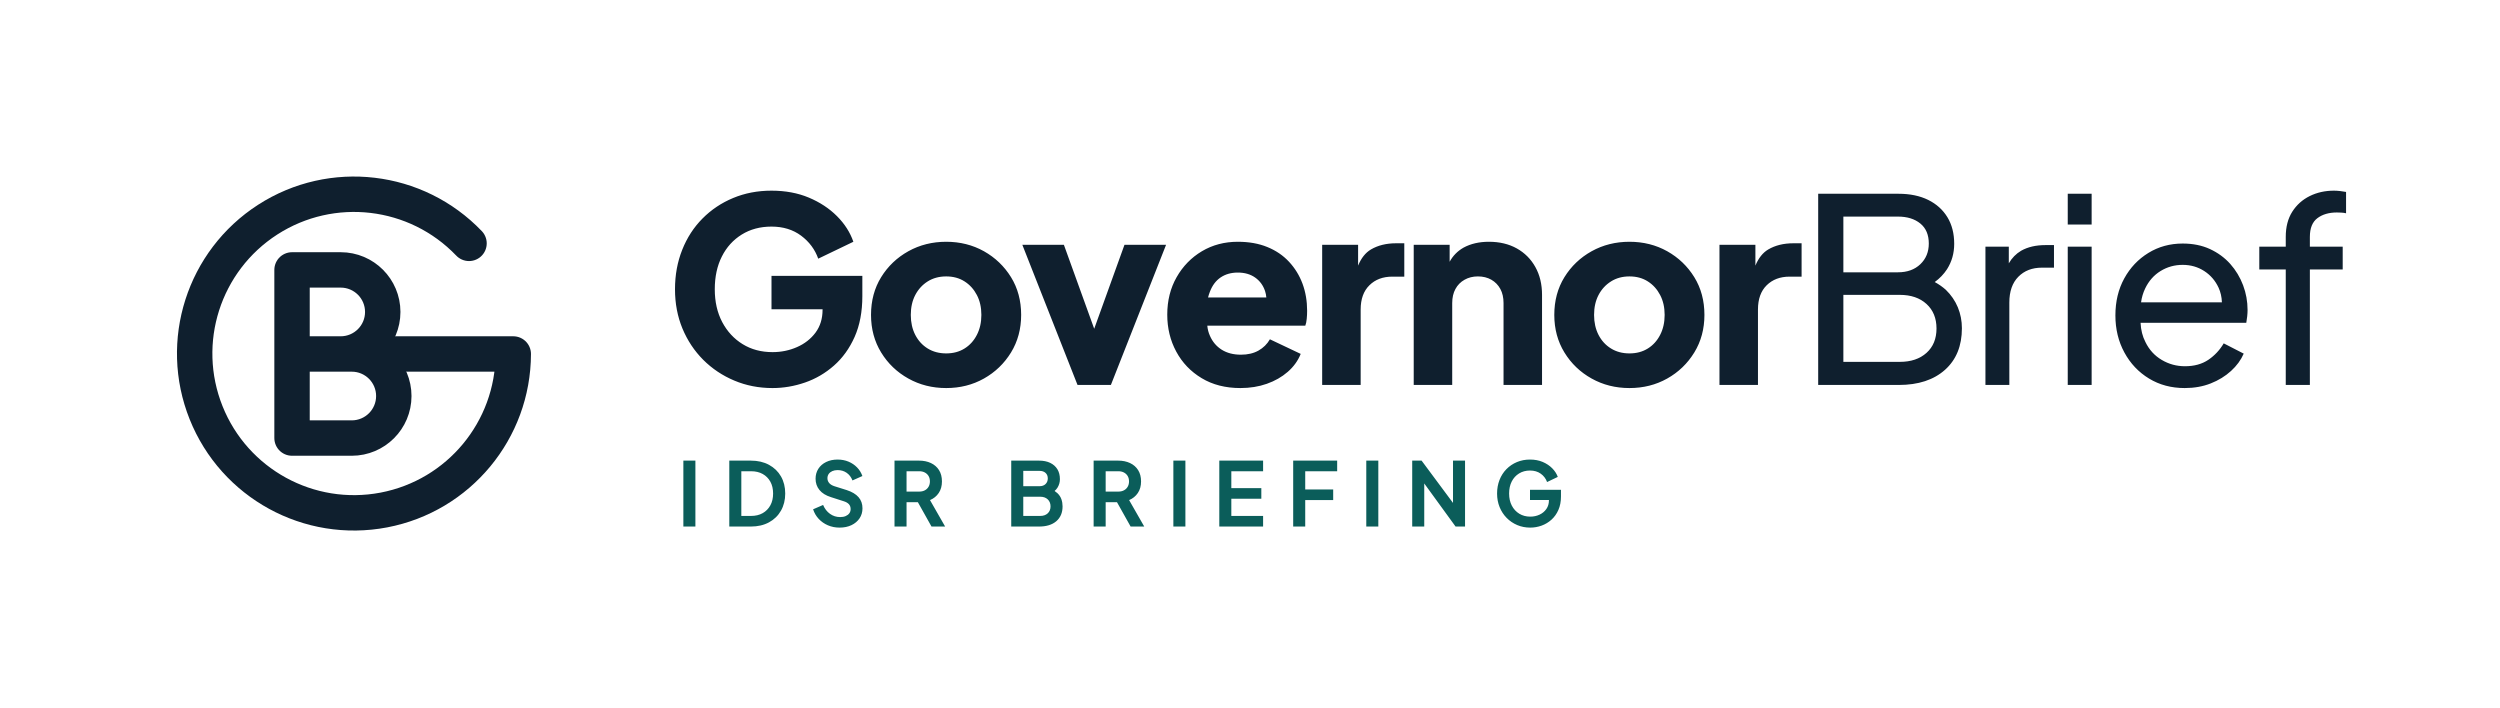
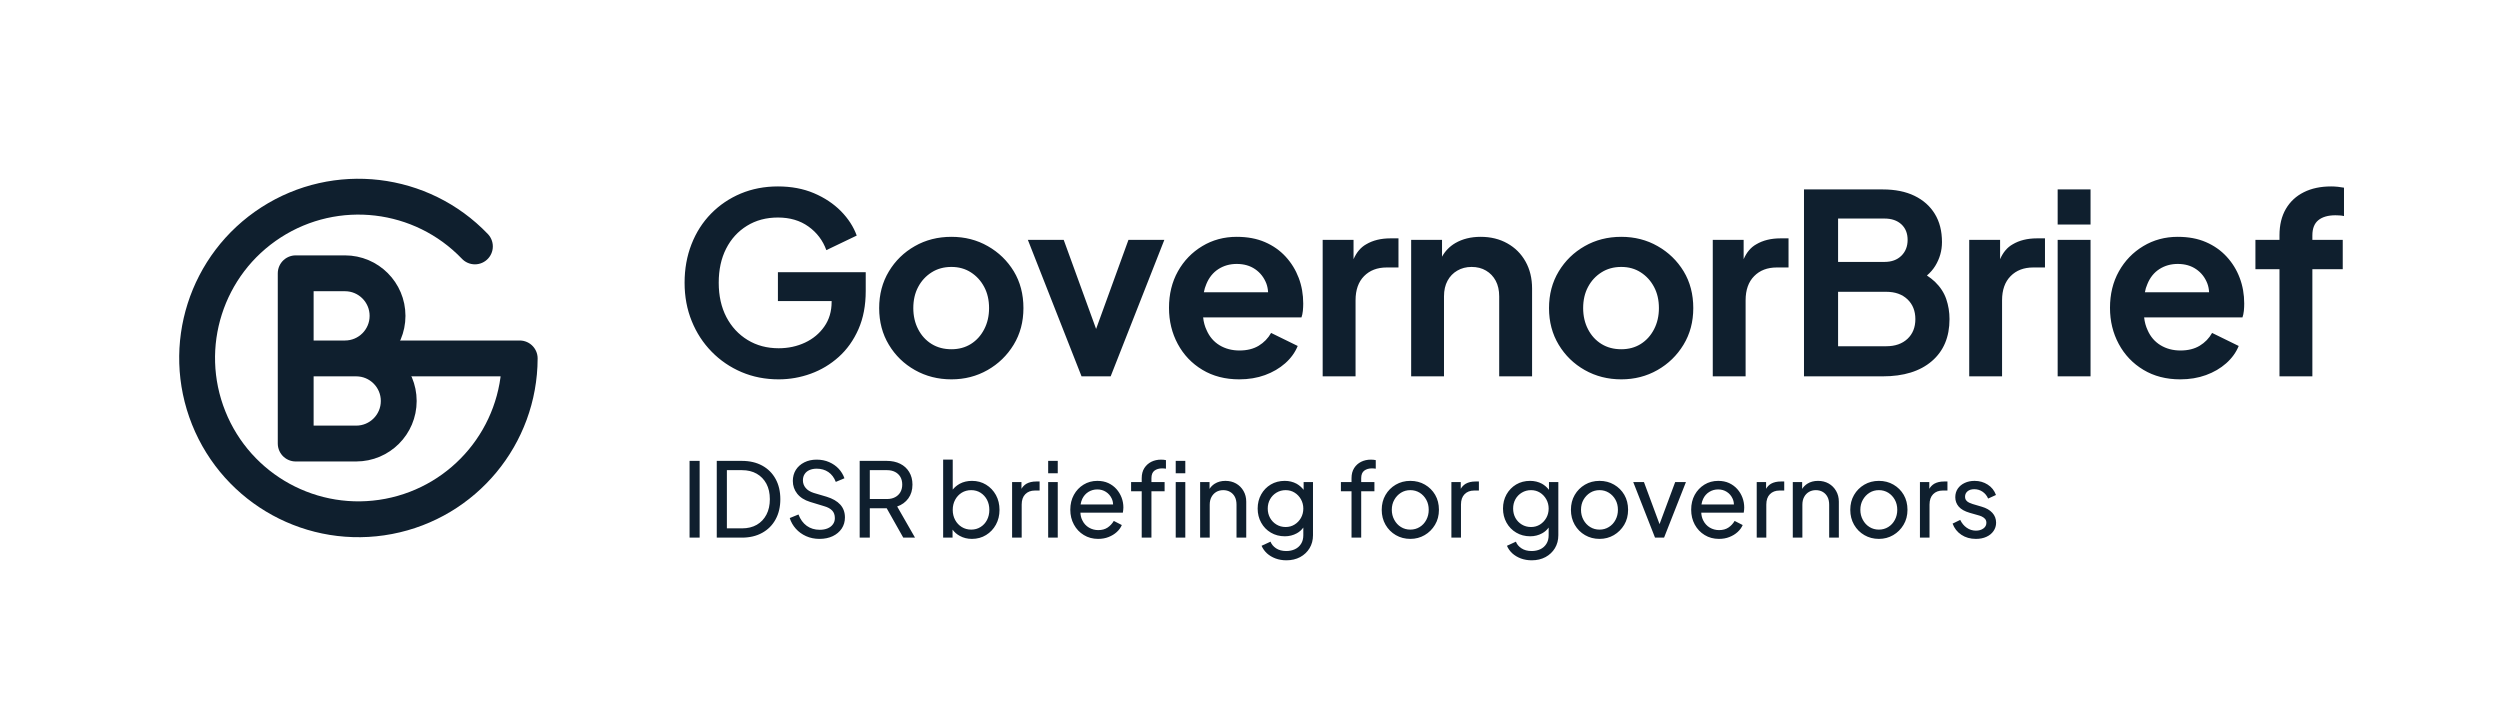
- <svg xmlns="http://www.w3.org/2000/svg" role="img" aria-label="GovernorBrief – IDSR Briefing" width="565" height="160" viewBox="0 0 565 160">
+ <svg xmlns="http://www.w3.org/2000/svg" role="img" aria-label="GovernorBrief – IDSR briefing for governors" width="558" height="160" viewBox="0 0 558 160">
  <g transform="translate(30 30)">
    <path d="M76,25 A36,36 0 1 0 86,50 L57,50" fill="none" stroke="#0f1f2e" stroke-width="8" stroke-linecap="round" stroke-linejoin="round" />
    <path d="M36,31 V69 M36,31 H47 a9.5,9.5 0 0 1 0,19 H36 M47,50 H49.5 a9.5,9.5 0 0 1 0,19 H36" fill="none" stroke="#0f1f2e" stroke-width="8" stroke-linecap="round" stroke-linejoin="round" />
  </g>
-   <path d="M174.59 87.7L174.59 87.7Q169.95 87.7 165.95 86.01Q161.95 84.33 158.93 81.32Q155.92 78.3 154.23 74.24Q152.55 70.18 152.55 65.37Q152.55 60.55 154.18 56.46Q155.8 52.37 158.76 49.39Q161.72 46.4 165.69 44.75Q169.66 43.09 174.36 43.09Q179.06 43.09 182.8 44.66Q186.54 46.23 189.15 48.84Q191.76 51.45 192.86 54.64L192.86 54.64L184.92 58.46Q183.81 55.33 181.06 53.27Q178.3 51.21 174.36 51.21L174.36 51.21Q170.53 51.21 167.63 53.01Q164.73 54.81 163.14 57.97Q161.54 61.13 161.54 65.37Q161.54 69.6 163.22 72.79Q164.91 75.98 167.84 77.78Q170.76 79.58 174.59 79.58L174.59 79.58Q177.55 79.58 180.13 78.44Q182.71 77.31 184.31 75.17Q185.9 73.02 185.9 70.01L185.9 70.01L185.9 69.89L174.36 69.89L174.36 62.35L194.89 62.35L194.89 66.93Q194.89 72.21 193.15 76.13Q191.41 80.04 188.48 82.62Q185.55 85.2 181.93 86.45Q178.3 87.7 174.59 87.7M213.84 87.7L213.84 87.7Q209.14 87.7 205.29 85.55Q201.43 83.4 199.14 79.66Q196.85 75.92 196.85 71.17L196.85 71.17Q196.85 66.35 199.14 62.64Q201.43 58.93 205.29 56.78Q209.14 54.64 213.84 54.64L213.84 54.64Q218.54 54.64 222.37 56.78Q226.19 58.93 228.49 62.64Q230.78 66.35 230.78 71.17L230.78 71.17Q230.78 75.92 228.49 79.66Q226.19 83.4 222.37 85.55Q218.54 87.7 213.84 87.7M213.84 79.87L213.84 79.87Q216.22 79.87 217.99 78.76Q219.76 77.66 220.77 75.69Q221.79 73.72 221.79 71.17L221.79 71.17Q221.79 68.61 220.77 66.67Q219.76 64.73 217.99 63.6Q216.22 62.47 213.84 62.47L213.84 62.47Q211.46 62.47 209.66 63.6Q207.87 64.73 206.85 66.67Q205.84 68.61 205.84 71.17L205.84 71.17Q205.84 73.72 206.85 75.69Q207.87 77.66 209.66 78.76Q211.46 79.87 213.84 79.87M251.06 87L243.52 87L231.05 55.33L240.44 55.33L247.29 74.3L254.13 55.33L263.53 55.33L251.06 87M280.33 87.7L280.33 87.7Q275.28 87.7 271.57 85.46Q267.86 83.23 265.83 79.46Q263.8 75.69 263.8 71.11L263.8 71.11Q263.8 66.35 265.92 62.64Q268.03 58.93 271.63 56.78Q275.23 54.64 279.75 54.64L279.75 54.64Q283.52 54.64 286.42 55.83Q289.32 57.01 291.32 59.16Q293.32 61.31 294.37 64.12Q295.41 66.93 295.41 70.24L295.41 70.24Q295.41 71.17 295.32 72.06Q295.24 72.96 295 73.6L295 73.6L272.85 73.6Q272.96 74.82 273.43 75.86L273.43 75.86Q274.3 77.89 276.1 79.03Q277.89 80.16 280.45 80.16L280.45 80.16Q282.77 80.16 284.42 79.23Q286.07 78.3 287 76.68L287 76.68L293.96 79.98Q293.03 82.3 291.03 84.04Q289.03 85.78 286.3 86.74Q283.58 87.7 280.33 87.7M273.02 67.22L273.02 67.22L286.19 67.22Q286.13 66.47 285.9 65.77L285.9 65.77Q285.26 63.86 283.67 62.73Q282.07 61.6 279.75 61.6L279.75 61.6Q277.49 61.6 275.86 62.7Q274.24 63.8 273.43 65.95L273.43 65.95Q273.2 66.53 273.02 67.22M307.51 87L298.81 87L298.81 55.33L306.93 55.33L306.93 60.03Q307.98 57.48 309.83 56.38L309.83 56.38Q312.21 54.98 315.52 54.98L315.52 54.98L317.37 54.98L317.37 62.52L314.65 62.52Q311.46 62.52 309.49 64.47Q307.51 66.41 307.51 69.95L307.51 69.95L307.51 87M328.2 87L319.5 87L319.5 55.33L327.62 55.33L327.62 59.16Q328.72 57.13 330.75 55.97L330.75 55.97Q333.19 54.64 336.5 54.64L336.5 54.64Q340.09 54.64 342.79 56.14Q345.49 57.65 346.99 60.35Q348.5 63.05 348.5 66.64L348.5 66.64L348.5 87L339.8 87L339.8 68.5Q339.8 66.64 339.08 65.31Q338.35 63.97 337.05 63.22Q335.74 62.47 334 62.47L334 62.47Q332.32 62.47 330.99 63.22Q329.65 63.97 328.93 65.31Q328.2 66.64 328.2 68.5L328.2 68.5L328.2 87M368.26 87.7L368.26 87.7Q363.56 87.7 359.71 85.55Q355.85 83.4 353.56 79.66Q351.27 75.92 351.27 71.17L351.27 71.17Q351.27 66.35 353.56 62.64Q355.85 58.93 359.71 56.78Q363.56 54.64 368.26 54.64L368.26 54.64Q372.96 54.64 376.79 56.78Q380.62 58.93 382.91 62.64Q385.2 66.35 385.2 71.17L385.2 71.17Q385.2 75.92 382.91 79.66Q380.62 83.4 376.79 85.55Q372.96 87.7 368.26 87.7M368.26 79.87L368.26 79.87Q370.64 79.87 372.41 78.76Q374.18 77.66 375.19 75.69Q376.21 73.72 376.21 71.17L376.21 71.17Q376.21 68.61 375.19 66.67Q374.18 64.73 372.41 63.6Q370.64 62.47 368.26 62.47L368.26 62.47Q365.88 62.47 364.09 63.6Q362.29 64.73 361.27 66.67Q360.26 68.61 360.26 71.17L360.26 71.17Q360.26 73.72 361.27 75.69Q362.29 77.66 364.09 78.76Q365.88 79.87 368.26 79.87M397.3 87L388.6 87L388.6 55.33L396.72 55.33L396.72 60.03Q397.77 57.48 399.62 56.38L399.62 56.38Q402 54.98 405.31 54.98L405.31 54.98L407.16 54.98L407.16 62.52L404.44 62.52Q401.25 62.52 399.27 64.47Q397.3 66.41 397.3 69.95L397.3 69.95L397.3 87M429.13 87L410.91 87L410.91 43.79L429.07 43.79Q432.95 43.79 435.77 45.18Q438.58 46.57 440.12 49.1Q441.65 51.62 441.65 55.1L441.65 55.1Q441.65 58.29 440.03 60.84L440.03 60.84Q438.93 62.52 437.25 63.74L437.25 63.74Q438.64 64.5 439.74 65.48L439.74 65.48Q441.54 67.22 442.47 69.45Q443.39 71.69 443.39 74.18L443.39 74.18Q443.39 80.16 439.57 83.58Q435.74 87 429.13 87L429.13 87M416.6 66.64L416.6 81.78L429.36 81.78Q433.13 81.78 435.39 79.75Q437.65 77.72 437.65 74.24Q437.65 70.76 435.39 68.7Q433.13 66.64 429.36 66.64L429.36 66.64L416.6 66.64M416.6 48.95L416.6 61.54L428.95 61.54Q432.08 61.54 434 59.71Q435.91 57.88 435.91 55.04L435.91 55.04Q435.91 52.08 434 50.52Q432.08 48.95 428.95 48.95L428.95 48.95L416.6 48.95M454.11 87L448.71 87L448.71 55.74L453.99 55.74L453.99 59.51Q455.03 57.71 456.77 56.67L456.77 56.67Q459.04 55.39 462.28 55.39L462.28 55.39L464.2 55.39L464.2 60.49L461.47 60.49Q458.17 60.49 456.14 62.55Q454.11 64.61 454.11 68.38L454.11 68.38L454.11 87M472.71 87L467.31 87L467.31 55.74L472.71 55.74L472.71 87M472.71 50.75L467.31 50.75L467.31 43.79L472.71 43.79L472.71 50.75M493.74 87.7L493.74 87.7Q489.22 87.7 485.68 85.55Q482.14 83.4 480.11 79.66Q478.08 75.92 478.08 71.28L478.08 71.28Q478.08 66.58 480.08 62.93Q482.08 59.28 485.54 57.16Q488.99 55.04 493.28 55.04L493.28 55.04Q496.76 55.04 499.46 56.29Q502.15 57.54 504.04 59.65Q505.92 61.77 506.94 64.47Q507.95 67.16 507.95 70.06L507.95 70.06Q507.95 70.7 507.87 71.48Q507.78 72.27 507.66 72.96L507.66 72.96L483.77 72.96Q483.88 75.4 484.87 77.31L484.87 77.31Q486.14 79.92 488.55 81.34Q490.96 82.77 493.8 82.77L493.8 82.77Q496.93 82.77 499.08 81.32Q501.22 79.87 502.56 77.6L502.56 77.6L507.08 79.92Q506.15 82.07 504.21 83.84Q502.27 85.61 499.63 86.65Q496.99 87.7 493.74 87.7M483.88 68.32L483.88 68.32L502.15 68.32Q502.09 66.53 501.4 65.02L501.4 65.02Q500.3 62.64 498.15 61.25Q496 59.86 493.28 59.86Q490.55 59.86 488.29 61.25Q486.03 62.64 484.81 65.19L484.81 65.19Q484.11 66.64 483.88 68.32M522.03 87L516.58 87L516.58 60.9L510.6 60.9L510.6 55.74L516.58 55.74L516.58 53.53Q516.58 50.17 518.05 47.85Q519.53 45.53 522 44.31Q524.46 43.09 527.48 43.09L527.48 43.09Q528.12 43.09 528.9 43.18Q529.68 43.27 530.21 43.38L530.21 43.38L530.21 48.2Q529.74 48.08 529.1 48.05Q528.47 48.02 528.12 48.02L528.12 48.02Q525.45 48.02 523.74 49.3Q522.03 50.58 522.03 53.53L522.03 53.53L522.03 55.74L529.45 55.74L529.45 60.9L522.03 60.9L522.03 87" fill="#0f1f2e" />
-   <path d="M157.16 119L154.44 119L154.44 104.1L157.16 104.1L157.16 119M169.68 119L164.82 119L164.82 104.1L169.68 104.1Q172.04 104.1 173.79 105.05Q175.54 106 176.5 107.67Q177.46 109.34 177.46 111.54L177.46 111.54Q177.46 113.72 176.5 115.41Q175.54 117.1 173.79 118.05Q172.04 119 169.68 119L169.68 119M167.54 106.5L167.54 116.6L169.74 116.6Q171.26 116.6 172.37 115.97Q173.48 115.34 174.1 114.21Q174.72 113.08 174.72 111.54L174.72 111.54Q174.72 109.98 174.1 108.86Q173.48 107.74 172.37 107.12Q171.26 106.5 169.74 106.5L169.74 106.5L167.54 106.5M189.74 119.24L189.74 119.24Q188.32 119.24 187.11 118.72Q185.9 118.2 185.03 117.27Q184.16 116.34 183.76 115.1L183.76 115.1L186.02 114.12Q186.56 115.4 187.58 116.13Q188.6 116.86 189.88 116.86L189.88 116.86Q190.6 116.86 191.13 116.63Q191.66 116.4 191.95 116Q192.24 115.6 192.24 115.04L192.24 115.04Q192.24 114.38 191.85 113.95Q191.46 113.52 190.68 113.28L190.68 113.28L187.82 112.36Q186.08 111.82 185.2 110.74Q184.32 109.66 184.32 108.2L184.32 108.2Q184.32 106.92 184.95 105.94Q185.58 104.96 186.71 104.41Q187.84 103.86 189.3 103.86L189.3 103.86Q190.64 103.86 191.76 104.33Q192.88 104.8 193.69 105.63Q194.5 106.46 194.9 107.58L194.9 107.58L192.66 108.58Q192.22 107.46 191.34 106.85Q190.46 106.24 189.3 106.24L189.3 106.24Q188.62 106.24 188.1 106.47Q187.58 106.7 187.29 107.11Q187 107.52 187 108.08L187 108.08Q187 108.7 187.4 109.17Q187.8 109.64 188.62 109.9L188.62 109.9L191.36 110.76Q193.14 111.34 194.03 112.36Q194.92 113.38 194.92 114.88L194.92 114.88Q194.92 116.16 194.26 117.14Q193.6 118.12 192.44 118.68Q191.28 119.24 189.74 119.24M204.88 119L202.16 119L202.16 104.1L207.7 104.1Q209.22 104.1 210.39 104.65Q211.56 105.2 212.22 106.25Q212.88 107.3 212.88 108.8L212.88 108.8Q212.88 110.34 212.15 111.42Q211.42 112.5 210.18 113.02L210.18 113.02L213.6 119L210.52 119L207.44 113.5L204.88 113.5L204.88 119M204.88 106.5L204.88 111.1L207.74 111.1Q208.48 111.1 209.02 110.81Q209.56 110.52 209.86 110Q210.16 109.48 210.16 108.8L210.16 108.8Q210.16 108.1 209.86 107.59Q209.56 107.08 209.02 106.79Q208.48 106.5 207.74 106.5L207.74 106.5L204.88 106.5M234.82 119L228.54 119L228.54 104.1L234.82 104.1Q236.3 104.1 237.35 104.61Q238.4 105.12 238.97 106.05Q239.54 106.98 239.54 108.3L239.54 108.3Q239.54 109.32 239 110.2L239 110.2Q238.74 110.62 238.34 110.96L238.34 110.96Q238.7 111.2 238.98 111.46L238.98 111.46Q239.62 112.08 239.88 112.84Q240.14 113.6 240.14 114.44L240.14 114.44Q240.14 116.58 238.73 117.79Q237.32 119 234.82 119L234.82 119M231.26 112.26L231.26 116.6L235.1 116.6Q236.16 116.6 236.79 116.01Q237.42 115.42 237.42 114.44Q237.42 113.46 236.79 112.86Q236.16 112.26 235.1 112.26L235.1 112.26L231.26 112.26M231.26 106.42L231.26 109.88L234.96 109.88Q235.8 109.88 236.3 109.39Q236.8 108.9 236.8 108.12Q236.8 107.34 236.3 106.88Q235.8 106.42 234.96 106.42L234.96 106.42L231.26 106.42M249.88 119L247.16 119L247.16 104.1L252.7 104.1Q254.22 104.1 255.39 104.65Q256.56 105.2 257.22 106.25Q257.88 107.3 257.88 108.8L257.88 108.8Q257.88 110.34 257.15 111.42Q256.42 112.5 255.18 113.02L255.18 113.02L258.6 119L255.52 119L252.44 113.5L249.88 113.5L249.88 119M249.88 106.5L249.88 111.1L252.74 111.1Q253.48 111.1 254.02 110.81Q254.56 110.52 254.86 110Q255.16 109.48 255.16 108.8L255.16 108.8Q255.16 108.1 254.86 107.59Q254.56 107.08 254.02 106.79Q253.48 106.5 252.74 106.5L252.74 106.5L249.88 106.5M267.9 119L265.18 119L265.18 104.1L267.9 104.1L267.9 119M285.46 119L275.56 119L275.56 104.1L285.46 104.1L285.46 106.5L278.28 106.5L278.28 110.32L285.06 110.32L285.06 112.72L278.28 112.72L278.28 116.6L285.46 116.6L285.46 119M294.98 119L292.26 119L292.26 104.1L302.2 104.1L302.2 106.5L294.98 106.5L294.98 110.62L301.3 110.62L301.3 113.02L294.98 113.02L294.98 119M311.5 119L308.78 119L308.78 104.1L311.5 104.1L311.5 119M321.88 119L319.16 119L319.16 104.1L321.28 104.1L328.38 113.66L328.38 104.1L331.1 104.1L331.1 119L328.96 119L321.88 109.26L321.88 119M345.84 119.24L345.84 119.24Q344.24 119.24 342.88 118.66Q341.52 118.08 340.5 117.04Q339.48 116 338.91 114.6Q338.34 113.2 338.34 111.54Q338.34 109.88 338.89 108.47Q339.44 107.06 340.45 106.03Q341.46 105 342.82 104.43Q344.18 103.86 345.78 103.86Q347.38 103.86 348.65 104.4Q349.92 104.94 350.8 105.83Q351.68 106.72 352.06 107.78L352.06 107.78L349.64 108.94Q349.22 107.78 348.22 107.06Q347.22 106.34 345.78 106.34L345.78 106.34Q344.38 106.34 343.31 107Q342.24 107.66 341.65 108.82Q341.06 109.98 341.06 111.54Q341.06 113.1 341.67 114.27Q342.28 115.44 343.36 116.1Q344.44 116.76 345.84 116.76L345.84 116.76Q346.98 116.76 347.94 116.31Q348.9 115.86 349.48 115.03Q350.06 114.2 350.06 113.06L350.06 113.06L350.06 113L345.78 113L345.78 110.7L352.78 110.7L352.78 112.2Q352.78 113.92 352.2 115.24Q351.62 116.56 350.63 117.45Q349.64 118.34 348.4 118.79Q347.16 119.24 345.84 119.24" fill="#0b5d5a" />
+   <path d="M173.8 84.67L173.8 84.67Q169.32 84.67 165.51 83.05Q161.7 81.42 158.85 78.51Q155.99 75.6 154.4 71.68Q152.8 67.76 152.8 63.11Q152.8 58.46 154.34 54.52Q155.88 50.57 158.71 47.68Q161.54 44.8 165.34 43.2Q169.15 41.61 173.63 41.61Q178.11 41.61 181.67 43.12Q185.22 44.63 187.69 47.12Q190.15 49.62 191.22 52.58L191.22 52.58L184.44 55.83Q183.26 52.58 180.46 50.57Q177.66 48.55 173.63 48.55L173.63 48.55Q169.71 48.55 166.72 50.4Q163.72 52.25 162.07 55.5Q160.42 58.74 160.42 63.11Q160.42 67.48 162.12 70.76Q163.83 74.03 166.86 75.88Q169.88 77.73 173.8 77.73L173.8 77.73Q176.99 77.73 179.68 76.47Q182.37 75.21 183.99 72.88Q185.62 70.56 185.62 67.37L185.62 67.37L185.62 67.2L173.63 67.2L173.63 60.76L193.23 60.76L193.23 64.96Q193.23 69.78 191.61 73.47Q189.98 77.17 187.21 79.66Q184.44 82.15 180.97 83.41Q177.5 84.67 173.8 84.67M212.36 84.67L212.36 84.67Q207.88 84.67 204.21 82.6Q200.54 80.53 198.39 76.94Q196.23 73.36 196.23 68.77L196.23 68.77Q196.23 64.18 198.39 60.59Q200.54 57.01 204.18 54.94Q207.82 52.86 212.36 52.86L212.36 52.86Q216.84 52.86 220.48 54.94Q224.12 57.01 226.28 60.56Q228.43 64.12 228.43 68.77L228.43 68.77Q228.43 73.36 226.25 76.94Q224.06 80.53 220.42 82.6Q216.78 84.67 212.36 84.67M212.36 77.95L212.36 77.95Q214.82 77.95 216.7 76.78Q218.58 75.6 219.67 73.5Q220.76 71.4 220.76 68.77L220.76 68.77Q220.76 66.08 219.67 64.04Q218.58 61.99 216.7 60.79Q214.82 59.58 212.36 59.58L212.36 59.58Q209.84 59.58 207.94 60.79Q206.03 61.99 204.94 64.04Q203.85 66.08 203.85 68.77L203.85 68.77Q203.85 71.4 204.94 73.5Q206.03 75.6 207.94 76.78Q209.84 77.95 212.36 77.95M247.9 84L241.4 84L229.42 53.54L237.42 53.54L244.65 73.42L251.87 53.54L259.88 53.54L247.9 84M276.6 84.67L276.6 84.67Q271.9 84.67 268.37 82.54Q264.84 80.42 262.88 76.78Q260.92 73.14 260.92 68.71L260.92 68.71Q260.92 64.12 262.91 60.56Q264.9 57.01 268.34 54.94Q271.78 52.86 276.04 52.86L276.04 52.86Q279.62 52.86 282.34 54.04Q285.06 55.22 286.96 57.29Q288.86 59.36 289.87 62.02Q290.88 64.68 290.88 67.76L290.88 67.76Q290.88 68.54 290.8 69.38Q290.71 70.22 290.49 70.84L290.49 70.84L268.54 70.84Q268.7 72.41 269.32 73.7L269.32 73.7Q270.27 75.88 272.2 77.06Q274.14 78.23 276.66 78.23Q279.18 78.23 280.94 77.17Q282.7 76.1 283.71 74.31L283.71 74.31L289.65 77.22Q288.75 79.41 286.85 81.09Q284.94 82.77 282.34 83.72Q279.74 84.67 276.6 84.67M268.7 65.24L268.7 65.24L283.04 65.24Q282.98 64.18 282.65 63.28L282.65 63.28Q281.86 61.26 280.16 60.09Q278.45 58.91 276.04 58.91L276.04 58.91Q273.74 58.91 271.95 60.06Q270.16 61.21 269.26 63.39L269.26 63.39Q268.87 64.29 268.7 65.24M302.56 84L295.22 84L295.22 53.54L302.11 53.54L302.11 57.85Q303.12 55.55 304.91 54.54L304.91 54.54Q307.15 53.2 310.34 53.2L310.34 53.2L312.14 53.2L312.14 59.7L309.5 59.7Q306.37 59.7 304.46 61.63Q302.56 63.56 302.56 67.03L302.56 67.03L302.56 84M322.3 84L314.97 84L314.97 53.54L321.86 53.54L321.86 57.29Q322.92 55.38 324.82 54.26L324.82 54.26Q327.23 52.86 330.48 52.86L330.48 52.86Q333.84 52.86 336.44 54.32Q339.05 55.78 340.5 58.38Q341.96 60.98 341.96 64.4L341.96 64.4L341.96 84L334.62 84L334.62 66.14Q334.62 64.12 333.84 62.66Q333.06 61.21 331.68 60.4Q330.31 59.58 328.46 59.58L328.46 59.58Q326.67 59.58 325.27 60.4Q323.87 61.21 323.09 62.66Q322.3 64.12 322.3 66.14L322.3 66.14L322.3 84M361.87 84.67L361.87 84.67Q357.39 84.67 353.72 82.6Q350.06 80.53 347.9 76.94Q345.74 73.36 345.74 68.77L345.74 68.77Q345.74 64.18 347.9 60.59Q350.06 57.01 353.7 54.94Q357.34 52.86 361.87 52.86L361.87 52.86Q366.35 52.86 369.99 54.94Q373.63 57.01 375.79 60.56Q377.94 64.12 377.94 68.77L377.94 68.77Q377.94 73.36 375.76 76.94Q373.58 80.53 369.94 82.6Q366.3 84.67 361.87 84.67M361.87 77.95L361.87 77.95Q364.34 77.95 366.21 76.78Q368.09 75.6 369.18 73.5Q370.27 71.4 370.27 68.77L370.27 68.77Q370.27 66.08 369.18 64.04Q368.09 61.99 366.21 60.79Q364.34 59.58 361.87 59.58L361.87 59.58Q359.35 59.58 357.45 60.79Q355.54 61.99 354.45 64.04Q353.36 66.08 353.36 68.77L353.36 68.77Q353.36 71.4 354.45 73.5Q355.54 75.6 357.45 76.78Q359.35 77.95 361.87 77.95M389.62 84L382.29 84L382.29 53.54L389.18 53.54L389.18 57.85Q390.18 55.55 391.98 54.54L391.98 54.54Q394.22 53.2 397.41 53.2L397.41 53.2L399.2 53.2L399.2 59.7L396.57 59.7Q393.43 59.7 391.53 61.63Q389.62 63.56 389.62 67.03L389.62 67.03L389.62 84M420.23 84L402.65 84L402.65 42.28L420.23 42.28Q424.38 42.28 427.32 43.71Q430.26 45.14 431.85 47.74Q433.45 50.34 433.45 54.04L433.45 54.04Q433.45 56.9 431.94 59.36L431.94 59.36Q431.21 60.54 430.09 61.49L430.09 61.49Q431.1 62.16 431.88 62.89L431.88 62.89Q433.67 64.62 434.4 66.75Q435.13 68.88 435.13 71.23L435.13 71.23Q435.13 77.22 431.18 80.61Q427.23 84 420.23 84L420.23 84M410.26 65.13L410.26 77.28L421.02 77.28Q423.98 77.28 425.75 75.63Q427.51 73.98 427.51 71.23Q427.51 68.49 425.75 66.81Q423.98 65.13 421.02 65.13L421.02 65.13L410.26 65.13M410.26 48.78L410.26 58.46L420.62 58.46Q422.98 58.46 424.38 57.09Q425.78 55.72 425.78 53.54Q425.78 51.35 424.38 50.06Q422.98 48.78 420.62 48.78L420.62 48.78L410.26 48.78M446.86 84L439.53 84L439.53 53.54L446.42 53.54L446.42 57.85Q447.42 55.55 449.22 54.54L449.22 54.54Q451.46 53.2 454.65 53.2L454.65 53.2L456.44 53.2L456.44 59.7L453.81 59.7Q450.67 59.7 448.77 61.63Q446.86 63.56 446.86 67.03L446.86 67.03L446.86 84M466.61 84L459.27 84L459.27 53.54L466.61 53.54L466.61 84M466.61 50.12L459.27 50.12L459.27 42.28L466.61 42.28L466.61 50.12M486.63 84.67L486.63 84.67Q481.93 84.67 478.4 82.54Q474.87 80.42 472.91 76.78Q470.95 73.14 470.95 68.71L470.95 68.71Q470.95 64.12 472.94 60.56Q474.93 57.01 478.37 54.94Q481.82 52.86 486.07 52.86L486.07 52.86Q489.66 52.86 492.37 54.04Q495.09 55.22 496.99 57.29Q498.9 59.36 499.9 62.02Q500.91 64.68 500.91 67.76L500.91 67.76Q500.91 68.54 500.83 69.38Q500.74 70.22 500.52 70.84L500.52 70.84L478.57 70.84Q478.74 72.41 479.35 73.7L479.35 73.7Q480.3 75.88 482.24 77.06Q484.17 78.23 486.69 78.23Q489.21 78.23 490.97 77.17Q492.74 76.1 493.74 74.31L493.74 74.31L499.68 77.22Q498.78 79.41 496.88 81.09Q494.98 82.77 492.37 83.72Q489.77 84.67 486.63 84.67M478.74 65.24L478.74 65.24L493.07 65.24Q493.02 64.18 492.68 63.28L492.68 63.28Q491.9 61.26 490.19 60.09Q488.48 58.91 486.07 58.91L486.07 58.91Q483.78 58.91 481.98 60.06Q480.19 61.21 479.3 63.39L479.3 63.39Q478.9 64.29 478.74 65.24M516.12 84L508.78 84L508.78 60.09L503.41 60.09L503.41 53.54L508.78 53.54L508.78 52.53Q508.78 49.06 510.21 46.62Q511.64 44.18 514.22 42.9Q516.79 41.61 520.32 41.61L520.32 41.61Q520.99 41.61 521.8 41.69Q522.62 41.78 523.18 41.89L523.18 41.89L523.18 48.22Q522.62 48.1 522.14 48.08Q521.66 48.05 521.27 48.05L521.27 48.05Q518.81 48.05 517.46 49.14Q516.12 50.23 516.12 52.53L516.12 52.53L516.12 53.54L522.9 53.54L522.9 60.09L516.12 60.09L516.12 84" fill="#0f1f2e" />
+   <path d="M156.16 120L153.91 120L153.91 102.87L156.16 102.87L156.16 120M165.59 120L159.98 120L159.98 102.87L165.59 102.87Q168.19 102.87 170.12 103.92Q172.06 104.98 173.11 106.9Q174.17 108.82 174.17 111.42L174.17 111.42Q174.17 114 173.11 115.93Q172.06 117.86 170.12 118.93Q168.19 120 165.59 120L165.59 120M162.24 104.94L162.24 117.93L165.62 117.93Q167.53 117.93 168.92 117.13Q170.31 116.32 171.07 114.86Q171.83 113.4 171.83 111.42L171.83 111.42Q171.83 109.42 171.06 107.97Q170.28 106.52 168.89 105.73Q167.5 104.94 165.62 104.94L165.62 104.94L162.24 104.94M182.91 120.28L182.91 120.28Q181.28 120.28 179.92 119.67Q178.56 119.06 177.62 118Q176.68 116.94 176.27 115.63L176.27 115.63L178.22 114.83Q178.84 116.48 180.07 117.37Q181.3 118.25 182.96 118.25L182.96 118.25Q183.97 118.25 184.73 117.93Q185.49 117.61 185.91 117.02Q186.34 116.44 186.34 115.65L186.34 115.65Q186.34 114.57 185.73 113.94Q185.12 113.31 183.95 112.98L183.95 112.98L180.8 112.02Q178.93 111.44 177.94 110.2Q176.96 108.96 176.96 107.35L176.96 107.35Q176.96 105.95 177.63 104.88Q178.31 103.81 179.52 103.2Q180.73 102.59 182.27 102.59L182.27 102.59Q183.81 102.59 185.06 103.14Q186.32 103.69 187.19 104.62Q188.06 105.56 188.48 106.75L188.48 106.75L186.55 107.56Q185.99 106.11 184.89 105.36Q183.79 104.61 182.29 104.61L182.29 104.61Q181.37 104.61 180.67 104.92Q179.97 105.23 179.59 105.82Q179.21 106.41 179.21 107.21L179.21 107.21Q179.21 108.16 179.81 108.89Q180.41 109.63 181.62 110.02L181.62 110.02L184.5 110.87Q186.52 111.49 187.56 112.64Q188.59 113.79 188.59 115.49L188.59 115.49Q188.59 116.89 187.87 117.98Q187.14 119.06 185.87 119.67Q184.59 120.28 182.91 120.28M194.14 120L191.88 120L191.88 102.87L197.93 102.87Q199.63 102.87 200.92 103.51Q202.21 104.15 202.93 105.35Q203.66 106.55 203.66 108.16L203.66 108.16Q203.66 109.97 202.74 111.24Q201.82 112.5 200.25 113.05L200.25 113.05L204.23 120L201.61 120L197.91 113.44L194.14 113.44L194.14 120M194.14 104.94L194.14 111.38L198 111.38Q199.01 111.38 199.77 110.98Q200.53 110.59 200.96 109.86Q201.38 109.12 201.38 108.16L201.38 108.16Q201.38 107.17 200.96 106.44Q200.53 105.72 199.77 105.33Q199.01 104.94 198 104.94L198 104.94L194.14 104.94M216.93 120.28L216.93 120.28Q215.43 120.28 214.22 119.61L214.22 119.61Q213.23 119.08 212.61 118.21L212.61 118.21L212.61 120L210.51 120L210.51 102.59L212.65 102.59L212.65 109.28Q213.27 108.5 214.22 107.97L214.22 107.97Q215.41 107.33 216.95 107.33L216.95 107.33Q218.7 107.33 220.09 108.18Q221.48 109.03 222.29 110.49Q223.09 111.95 223.09 113.81L223.09 113.81Q223.09 115.63 222.29 117.1Q221.48 118.57 220.09 119.42Q218.7 120.28 216.93 120.28M216.77 118.21L216.77 118.21Q217.94 118.21 218.86 117.63Q219.78 117.06 220.3 116.06Q220.82 115.06 220.82 113.81L220.82 113.81Q220.82 112.53 220.3 111.55Q219.78 110.57 218.86 109.98Q217.94 109.4 216.77 109.4Q215.6 109.4 214.66 109.97Q213.73 110.55 213.19 111.55Q212.65 112.55 212.65 113.81L212.65 113.81Q212.65 115.06 213.19 116.06Q213.73 117.06 214.66 117.63Q215.6 118.21 216.77 118.21M228.04 120L225.9 120L225.9 107.6L227.99 107.6L227.99 109.1Q228.41 108.39 229.1 107.97L229.1 107.97Q229.99 107.47 231.28 107.47L231.28 107.47L232.04 107.47L232.04 109.49L230.96 109.49Q229.65 109.49 228.84 110.31Q228.04 111.12 228.04 112.62L228.04 112.62L228.04 120M236.09 120L233.95 120L233.95 107.6L236.09 107.6L236.09 120M236.09 105.63L233.95 105.63L233.95 102.87L236.09 102.87L236.09 105.63M245.1 120.28L245.1 120.28Q243.31 120.28 241.91 119.42Q240.5 118.57 239.7 117.09Q238.89 115.61 238.89 113.77L238.89 113.77Q238.89 111.9 239.69 110.45Q240.48 109.01 241.85 108.17Q243.22 107.33 244.92 107.33L244.92 107.33Q246.3 107.33 247.37 107.82Q248.44 108.32 249.19 109.16Q249.93 110 250.34 111.06Q250.74 112.13 250.74 113.28L250.74 113.28Q250.74 113.54 250.7 113.85Q250.67 114.16 250.62 114.43L250.62 114.43L241.15 114.43Q241.19 115.4 241.59 116.16L241.59 116.16Q242.09 117.19 243.05 117.76Q244 118.32 245.13 118.32L245.13 118.32Q246.37 118.32 247.22 117.75Q248.07 117.17 248.6 116.27L248.6 116.27L250.39 117.19Q250.03 118.05 249.26 118.75Q248.49 119.45 247.44 119.86Q246.39 120.28 245.1 120.28M241.19 112.59L241.19 112.59L248.44 112.59Q248.42 111.88 248.14 111.28L248.14 111.28Q247.7 110.34 246.85 109.79Q246 109.24 244.92 109.24Q243.84 109.24 242.94 109.79Q242.05 110.34 241.56 111.35L241.56 111.35Q241.29 111.93 241.19 112.59M257 120L254.83 120L254.83 109.65L252.46 109.65L252.46 107.6L254.83 107.6L254.83 106.73Q254.83 105.39 255.42 104.47Q256.01 103.56 256.98 103.07Q257.96 102.59 259.16 102.59L259.16 102.59Q259.41 102.59 259.72 102.62Q260.03 102.66 260.24 102.7L260.24 102.7L260.24 104.61Q260.05 104.57 259.8 104.56Q259.55 104.54 259.41 104.54L259.41 104.54Q258.35 104.54 257.67 105.05Q257 105.56 257 106.73L257 106.73L257 107.6L259.94 107.6L259.94 109.65L257 109.65L257 120M264.56 120L262.42 120L262.42 107.6L264.56 107.6L264.56 120M264.56 105.63L262.42 105.63L262.42 102.87L264.56 102.87L264.56 105.63M270.01 120L267.87 120L267.87 107.6L269.97 107.6L269.97 109.12Q270.4 108.43 271.12 107.97L271.12 107.97Q272.13 107.33 273.51 107.33L273.51 107.33Q274.84 107.33 275.89 107.92Q276.94 108.52 277.55 109.58Q278.16 110.64 278.16 111.97L278.16 111.97L278.16 120L275.99 120L275.99 112.66Q275.99 111.63 275.63 110.92Q275.26 110.2 274.58 109.8Q273.9 109.4 273.03 109.4Q272.15 109.4 271.47 109.8Q270.8 110.2 270.4 110.93Q270.01 111.65 270.01 112.66L270.01 112.66L270.01 120M287.13 125.06L287.13 125.06Q285.81 125.06 284.7 124.65Q283.58 124.23 282.79 123.51Q282 122.78 281.58 121.82L281.58 121.82L283.58 120.9Q283.91 121.77 284.81 122.38Q285.72 122.99 287.1 122.99L287.1 122.99Q288.16 122.99 289.02 122.59Q289.89 122.19 290.39 121.39Q290.9 120.6 290.9 119.47L290.9 119.47L290.9 117.75Q290.32 118.55 289.45 119.03L289.45 119.03Q288.23 119.7 286.78 119.7L286.78 119.7Q285.03 119.7 283.65 118.88Q282.27 118.07 281.49 116.65Q280.71 115.24 280.71 113.51L280.71 113.51Q280.71 111.77 281.49 110.36Q282.27 108.96 283.64 108.14Q285.01 107.33 286.76 107.33L286.76 107.33Q288.21 107.33 289.4 107.97L289.4 107.97Q290.32 108.5 290.97 109.33L290.97 109.33L290.97 107.6L293.06 107.6L293.06 119.47Q293.06 121.08 292.3 122.35Q291.54 123.61 290.2 124.34Q288.85 125.06 287.13 125.06M286.96 117.63L286.96 117.63Q288.07 117.63 288.95 117.08Q289.84 116.53 290.37 115.6Q290.9 114.66 290.9 113.51L290.9 113.51Q290.9 112.39 290.37 111.44Q289.84 110.5 288.95 109.95Q288.07 109.4 286.96 109.4L286.96 109.4Q285.84 109.4 284.92 109.95Q284 110.5 283.48 111.43Q282.96 112.36 282.96 113.51Q282.96 114.66 283.48 115.6Q284 116.53 284.91 117.08Q285.81 117.63 286.96 117.63M303.82 120L301.66 120L301.66 109.65L299.29 109.65L299.29 107.6L301.66 107.6L301.66 106.73Q301.66 105.39 302.25 104.47Q302.83 103.56 303.81 103.07Q304.79 102.59 305.99 102.59L305.99 102.59Q306.24 102.59 306.55 102.62Q306.86 102.66 307.07 102.7L307.07 102.7L307.07 104.61Q306.88 104.57 306.63 104.56Q306.38 104.54 306.24 104.54L306.24 104.54Q305.18 104.54 304.5 105.05Q303.82 105.56 303.82 106.73L303.82 106.73L303.82 107.6L306.77 107.6L306.77 109.65L303.82 109.65L303.82 120M314.79 120.28L314.79 120.28Q313 120.28 311.55 119.44Q310.1 118.6 309.25 117.13Q308.4 115.65 308.4 113.79L308.4 113.79Q308.4 111.93 309.24 110.48Q310.08 109.03 311.53 108.18Q312.98 107.33 314.79 107.33L314.79 107.33Q316.59 107.33 318.04 108.17Q319.49 109.01 320.33 110.45Q321.17 111.9 321.17 113.79L321.17 113.79Q321.17 115.68 320.29 117.14Q319.42 118.6 317.98 119.44Q316.54 120.28 314.79 120.28M314.79 118.21L314.79 118.21Q315.94 118.21 316.88 117.63Q317.81 117.06 318.35 116.04Q318.89 115.03 318.89 113.79L318.89 113.79Q318.89 112.53 318.35 111.55Q317.81 110.57 316.88 109.98Q315.94 109.4 314.79 109.4L314.79 109.4Q313.62 109.4 312.69 109.98Q311.76 110.57 311.21 111.55Q310.65 112.53 310.65 113.79L310.65 113.79Q310.65 115.03 311.21 116.04Q311.76 117.06 312.69 117.63Q313.62 118.21 314.79 118.21M326.09 120L323.95 120L323.95 107.6L326.04 107.6L326.04 109.1Q326.46 108.39 327.15 107.97L327.15 107.97Q328.04 107.47 329.33 107.47L329.33 107.47L330.09 107.47L330.09 109.49L329.01 109.49Q327.7 109.49 326.89 110.31Q326.09 111.12 326.09 112.62L326.09 112.62L326.09 120M341.89 125.06L341.89 125.06Q340.58 125.06 339.46 124.65Q338.35 124.23 337.55 123.51Q336.76 122.78 336.35 121.82L336.35 121.82L338.35 120.9Q338.67 121.77 339.58 122.38Q340.49 122.99 341.87 122.99L341.87 122.99Q342.92 122.99 343.79 122.59Q344.65 122.19 345.15 121.39Q345.66 120.6 345.66 119.47L345.66 119.47L345.66 117.75Q345.09 118.55 344.21 119.03L344.21 119.03Q342.99 119.7 341.54 119.7L341.54 119.7Q339.8 119.7 338.42 118.88Q337.04 118.07 336.25 116.65Q335.47 115.24 335.47 113.51L335.47 113.51Q335.47 111.77 336.25 110.36Q337.04 108.96 338.4 108.14Q339.77 107.33 341.52 107.33L341.52 107.33Q342.97 107.33 344.17 107.97L344.17 107.97Q345.09 108.5 345.73 109.33L345.73 109.33L345.73 107.6L347.82 107.6L347.82 119.47Q347.82 121.08 347.06 122.35Q346.3 123.61 344.96 124.34Q343.61 125.06 341.89 125.06M341.73 117.63L341.73 117.63Q342.83 117.63 343.72 117.08Q344.6 116.53 345.13 115.6Q345.66 114.66 345.66 113.51L345.66 113.51Q345.66 112.39 345.13 111.44Q344.6 110.5 343.72 109.95Q342.83 109.4 341.73 109.4L341.73 109.4Q340.6 109.4 339.68 109.95Q338.76 110.5 338.24 111.43Q337.73 112.36 337.73 113.51Q337.73 114.66 338.24 115.6Q338.76 116.53 339.67 117.08Q340.58 117.63 341.73 117.63M357.02 120.28L357.02 120.28Q355.23 120.28 353.78 119.44Q352.33 118.6 351.48 117.13Q350.63 115.65 350.63 113.79L350.63 113.79Q350.63 111.93 351.47 110.48Q352.31 109.03 353.76 108.18Q355.2 107.33 357.02 107.33L357.02 107.33Q358.82 107.33 360.26 108.17Q361.71 109.01 362.55 110.45Q363.39 111.9 363.39 113.79L363.39 113.79Q363.39 115.68 362.52 117.14Q361.64 118.6 360.21 119.44Q358.77 120.28 357.02 120.28M357.02 118.21L357.02 118.21Q358.17 118.21 359.1 117.63Q360.04 117.06 360.58 116.04Q361.12 115.03 361.12 113.79L361.12 113.79Q361.12 112.53 360.58 111.55Q360.04 110.57 359.1 109.98Q358.17 109.4 357.02 109.4L357.02 109.4Q355.85 109.4 354.92 109.98Q353.99 110.57 353.43 111.55Q352.88 112.53 352.88 113.79L352.88 113.79Q352.88 115.03 353.43 116.04Q353.99 117.06 354.92 117.63Q355.85 118.21 357.02 118.21M371.42 120L369.4 120L364.54 107.6L366.93 107.6L370.41 116.99L373.9 107.6L376.3 107.6L371.42 120M383.68 120.28L383.68 120.28Q381.88 120.28 380.48 119.42Q379.08 118.57 378.27 117.09Q377.47 115.61 377.47 113.77L377.47 113.77Q377.47 111.9 378.26 110.45Q379.06 109.01 380.42 108.17Q381.79 107.33 383.49 107.33L383.49 107.33Q384.87 107.33 385.94 107.82Q387.01 108.32 387.76 109.16Q388.51 110 388.91 111.06Q389.31 112.13 389.31 113.28L389.31 113.28Q389.31 113.54 389.28 113.85Q389.24 114.16 389.2 114.43L389.2 114.43L379.72 114.43Q379.77 115.4 380.16 116.16L380.16 116.16Q380.67 117.19 381.62 117.76Q382.57 118.32 383.7 118.32L383.7 118.32Q384.94 118.32 385.79 117.75Q386.65 117.17 387.17 116.27L387.17 116.27L388.97 117.19Q388.6 118.05 387.83 118.75Q387.06 119.45 386.01 119.86Q384.97 120.28 383.68 120.28M379.77 112.59L379.77 112.59L387.01 112.59Q386.99 111.88 386.71 111.28L386.71 111.28Q386.28 110.34 385.43 109.79Q384.58 109.24 383.49 109.24Q382.41 109.24 381.52 109.79Q380.62 110.34 380.14 111.35L380.14 111.35Q379.86 111.93 379.77 112.59M394.24 120L392.1 120L392.1 107.6L394.19 107.6L394.19 109.1Q394.6 108.39 395.29 107.97L395.29 107.97Q396.19 107.47 397.48 107.47L397.48 107.47L398.24 107.47L398.24 109.49L397.16 109.49Q395.85 109.49 395.04 110.31Q394.24 111.12 394.24 112.62L394.24 112.62L394.24 120M402.29 120L400.15 120L400.15 107.6L402.24 107.6L402.24 109.12Q402.68 108.43 403.39 107.97L403.39 107.97Q404.4 107.33 405.78 107.33L405.78 107.33Q407.12 107.33 408.16 107.92Q409.21 108.52 409.82 109.58Q410.43 110.64 410.43 111.97L410.43 111.97L410.43 120L408.27 120L408.27 112.66Q408.27 111.63 407.9 110.92Q407.53 110.2 406.85 109.8Q406.17 109.4 405.3 109.4Q404.43 109.4 403.75 109.8Q403.07 110.2 402.68 110.93Q402.29 111.65 402.29 112.66L402.29 112.66L402.29 120M419.37 120.28L419.37 120.28Q417.58 120.28 416.13 119.44Q414.68 118.6 413.83 117.13Q412.98 115.65 412.98 113.79L412.98 113.79Q412.98 111.93 413.82 110.48Q414.66 109.03 416.11 108.18Q417.56 107.33 419.37 107.33L419.37 107.33Q421.17 107.33 422.62 108.17Q424.07 109.01 424.91 110.45Q425.75 111.9 425.75 113.79L425.75 113.79Q425.75 115.68 424.87 117.14Q424 118.6 422.56 119.44Q421.12 120.28 419.37 120.28M419.37 118.21L419.37 118.21Q420.52 118.21 421.46 117.63Q422.39 117.06 422.93 116.04Q423.47 115.03 423.47 113.79L423.47 113.79Q423.47 112.53 422.93 111.55Q422.39 110.57 421.46 109.98Q420.52 109.4 419.37 109.4L419.37 109.4Q418.2 109.4 417.27 109.98Q416.34 110.57 415.79 111.55Q415.23 112.53 415.23 113.79L415.23 113.79Q415.23 115.03 415.79 116.04Q416.34 117.06 417.27 117.63Q418.2 118.21 419.37 118.21M430.67 120L428.53 120L428.53 107.6L430.62 107.6L430.62 109.1Q431.04 108.39 431.73 107.97L431.73 107.97Q432.62 107.47 433.91 107.47L433.91 107.47L434.67 107.47L434.67 109.49L433.59 109.49Q432.28 109.49 431.47 110.31Q430.67 111.12 430.67 112.62L430.67 112.62L430.67 120M441.02 120.28L441.02 120.28Q439.15 120.28 437.77 119.36Q436.39 118.44 435.82 116.87L435.82 116.87L437.52 116.04Q438.05 117.15 438.97 117.79Q439.89 118.44 441.02 118.44L441.02 118.44Q442.03 118.44 442.7 117.95Q443.36 117.47 443.36 116.69L443.36 116.69Q443.36 116.14 443.05 115.8Q442.74 115.47 442.31 115.27Q441.87 115.08 441.5 114.99L441.5 114.99L439.64 114.46Q437.96 113.97 437.19 113.08Q436.42 112.18 436.42 110.98L436.42 110.98Q436.42 109.88 436.98 109.06Q437.54 108.25 438.52 107.79Q439.5 107.33 440.72 107.33L440.72 107.33Q442.35 107.33 443.65 108.16Q444.95 108.98 445.5 110.48L445.5 110.48L443.75 111.28Q443.34 110.32 442.51 109.75Q441.68 109.19 440.65 109.19L440.65 109.19Q439.71 109.19 439.15 109.66Q438.6 110.13 438.6 110.85L438.6 110.85Q438.6 111.38 438.88 111.71Q439.15 112.04 439.55 112.21Q439.94 112.39 440.3 112.5L440.3 112.5L442.33 113.1Q443.85 113.54 444.69 114.46Q445.53 115.38 445.53 116.67L445.53 116.67Q445.53 117.7 444.95 118.53Q444.38 119.36 443.36 119.82Q442.35 120.28 441.02 120.28" fill="#0f1f2e" />
</svg>
